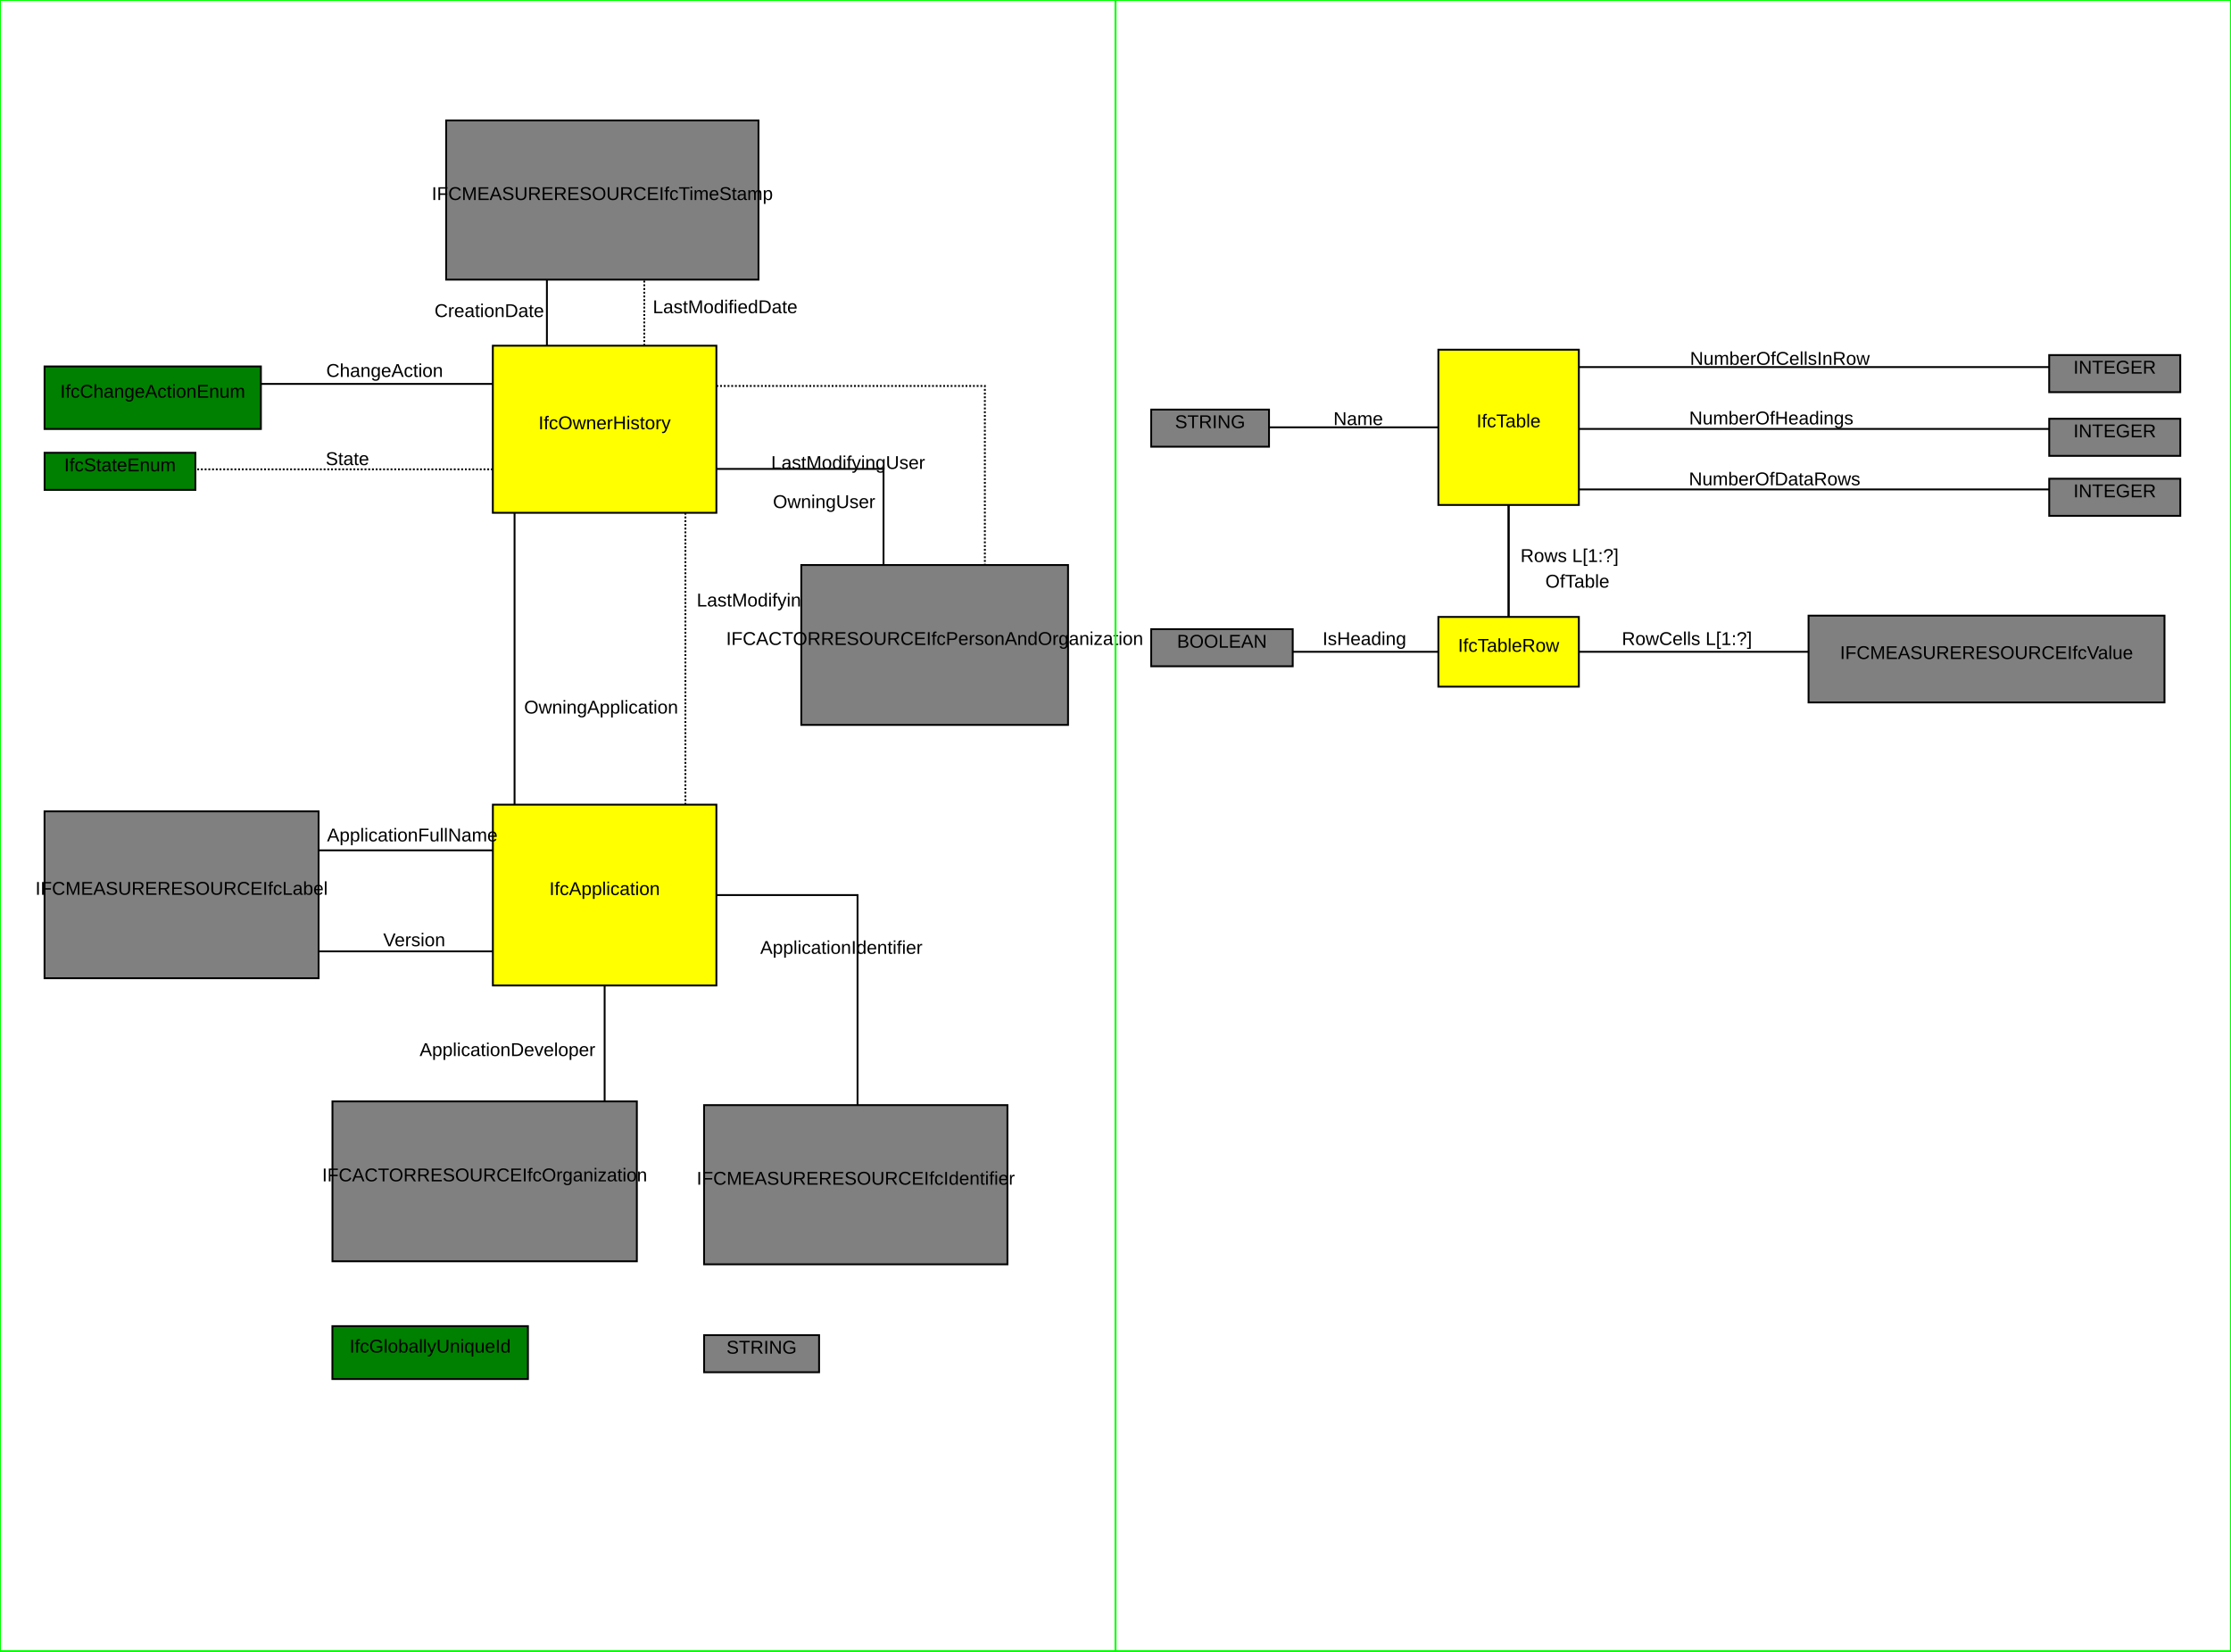
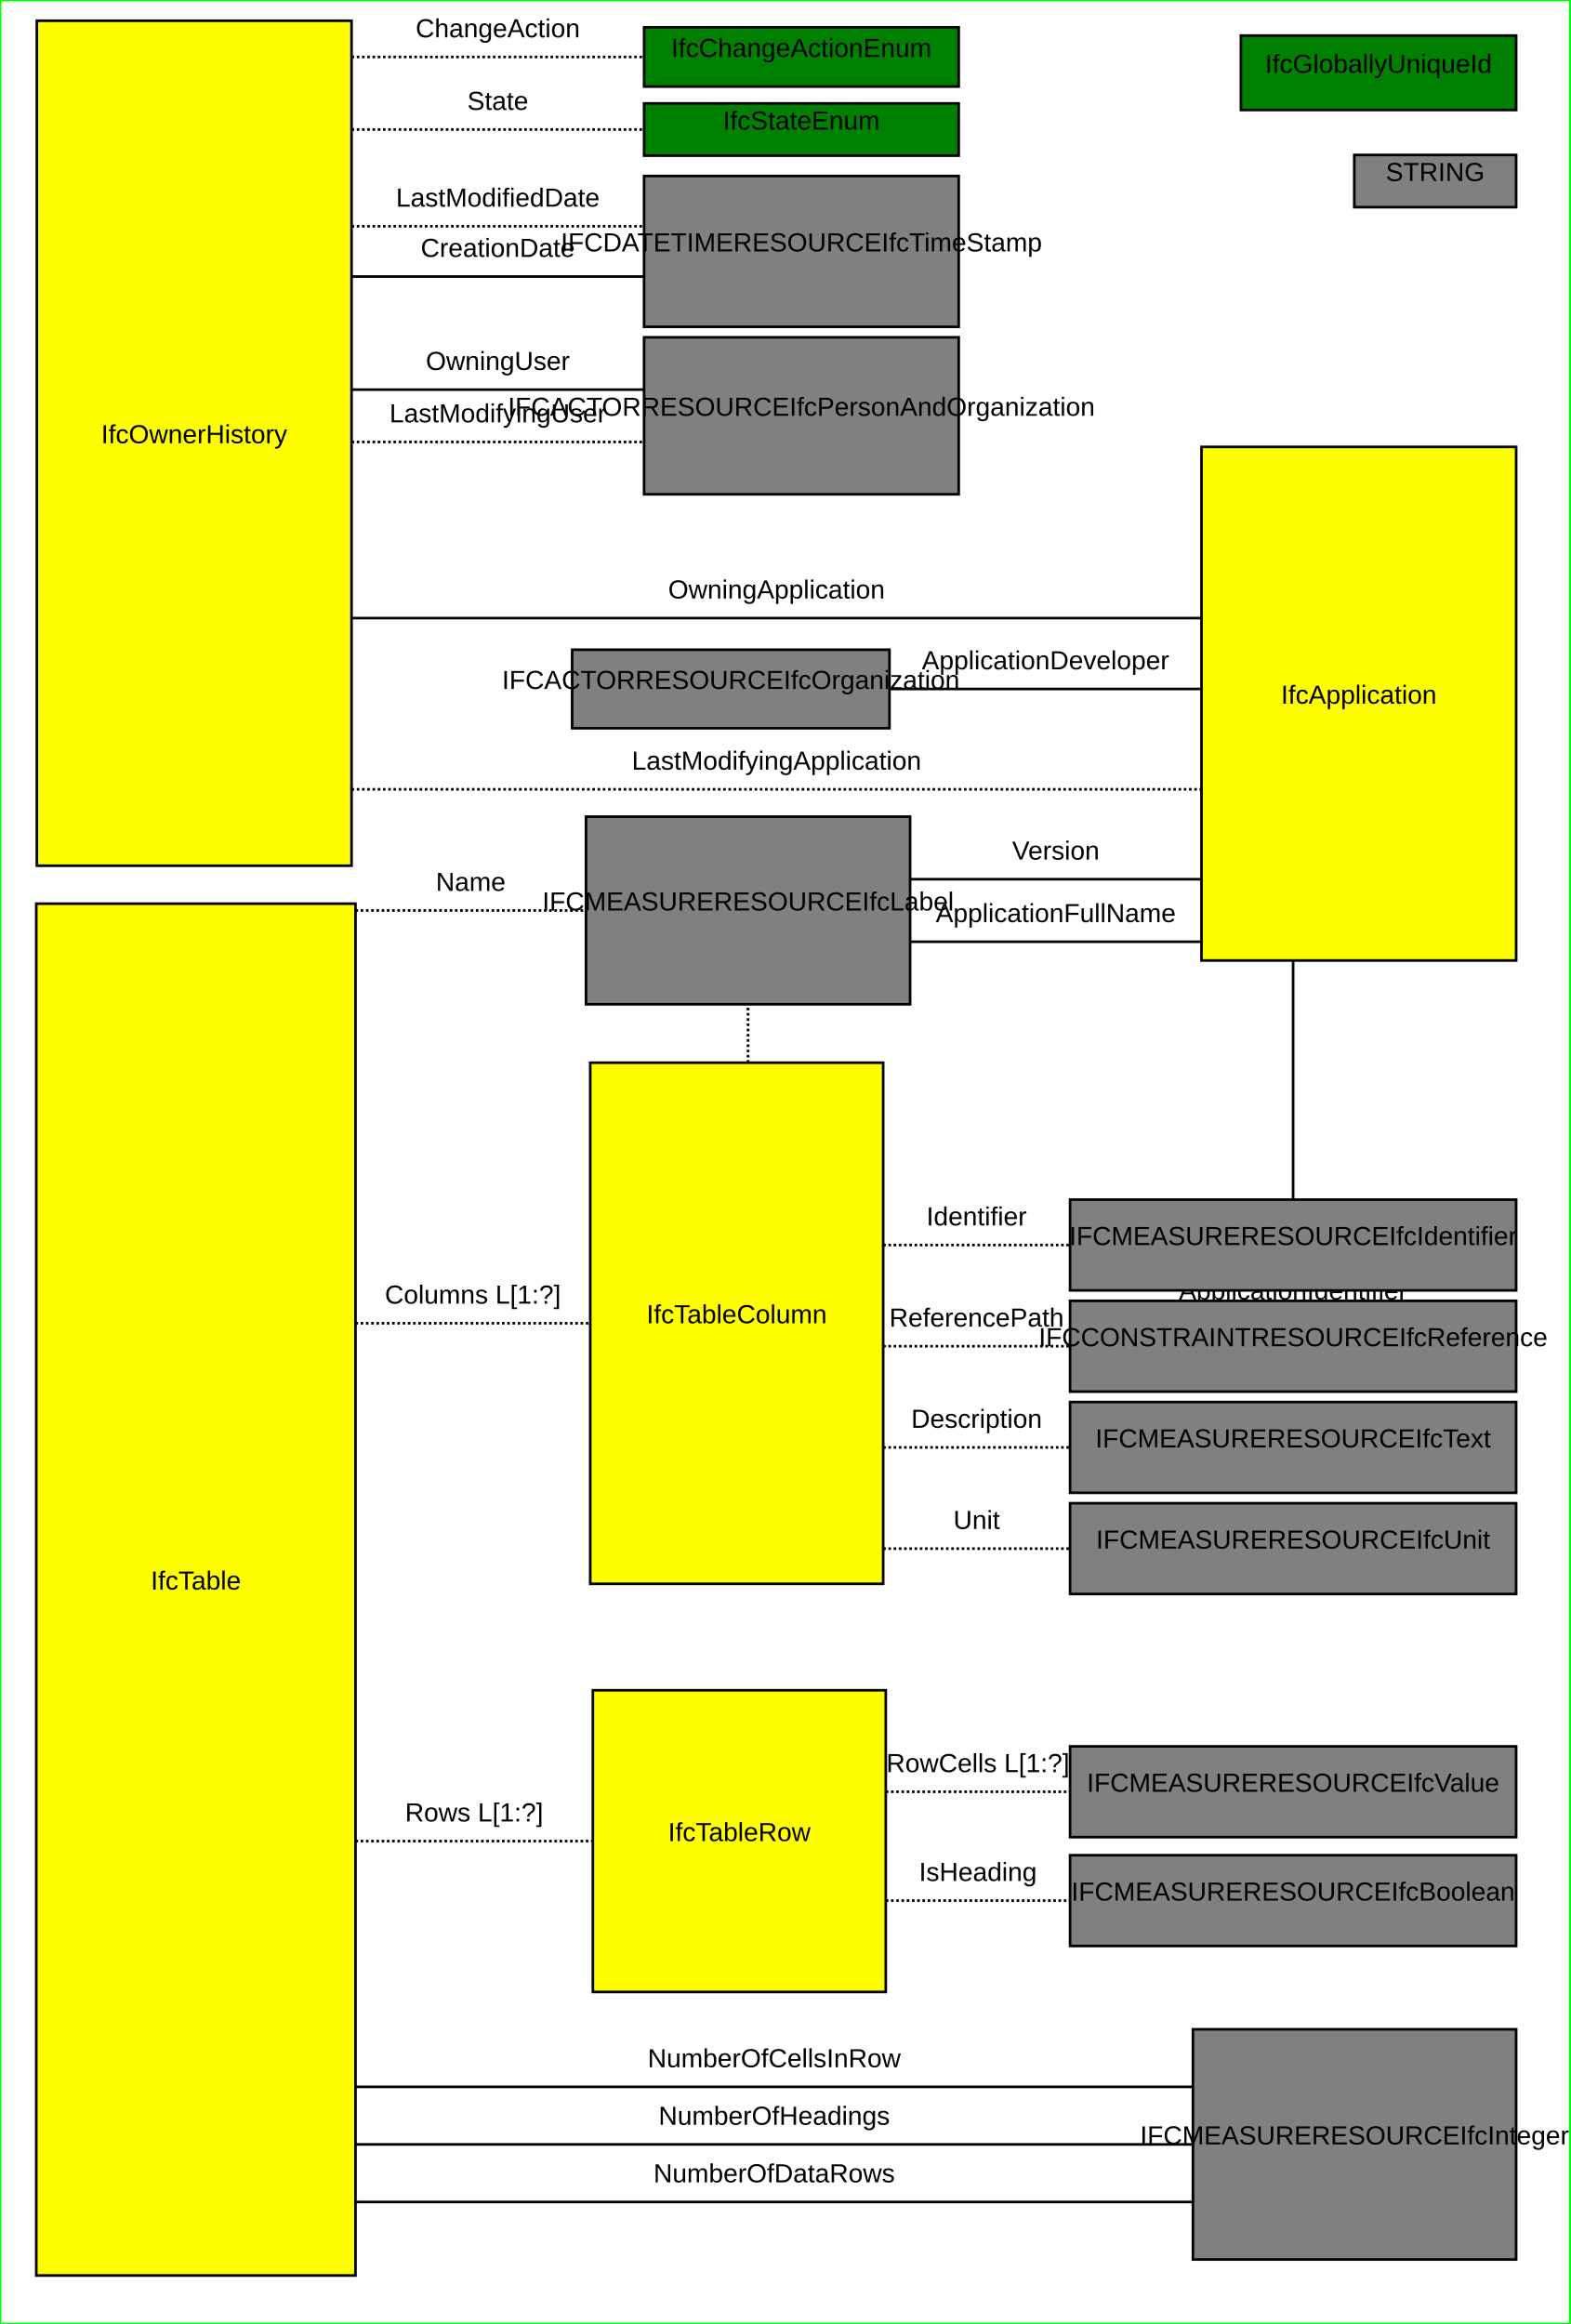
- <svg xmlns="http://www.w3.org/2000/svg" version="1.1" width="1200" height="888">
+ <svg xmlns="http://www.w3.org/2000/svg" version="1.1" width="600" height="888">
  <g id="IfcApplication" fill="yellow">
-     <rect x="265.104" y="432.764" width="120.224" height="97.247" stroke="black" />
-     <text x="325.216" y="481.387" fill="black" font-family="Arial, Helvetica, sans-serif" font-size="10" alignment-baseline="middle" text-anchor="middle">IfcApplication</text>
+     <rect x="459.104" y="170.764" width="120.224" height="196.247" stroke="black" />
+     <text x="519.216" y="268.887" fill="black" font-family="Arial, Helvetica, sans-serif" font-size="10" alignment-baseline="middle" text-anchor="middle">IfcApplication</text>
    <g id="ApplicationDeveloper">
-       <polyline points="325.216,530.011 325.216,592.357 " fill="none" stroke="black" />
-       <text x="272.958" y="567.963" fill="black" font-family="Arial, Helvetica, sans-serif" font-size="10" alignment-baseline="middle" text-anchor="middle">ApplicationDeveloper</text>
+       <polyline points="459.104,263.253 459.104,263.253 339.875,263.253 " fill="none" stroke="black" />
+       <text x="399.489" y="255.753" fill="black" font-family="Arial, Helvetica, sans-serif" font-size="10" alignment-baseline="middle" text-anchor="middle">ApplicationDeveloper</text>
    </g>
    <g id="Version">
-       <polyline points="265.104,511.649 171.368,511.649 " fill="none" stroke="black" />
-       <text x="222.815" y="508.912" fill="black" font-family="Arial, Helvetica, sans-serif" font-size="10" alignment-baseline="middle" text-anchor="middle">Version</text>
+       <polyline points="459.104,335.948 459.104,335.948 347.755,335.948 " fill="none" stroke="black" />
+       <text x="403.43" y="328.448" fill="black" font-family="Arial, Helvetica, sans-serif" font-size="10" alignment-baseline="middle" text-anchor="middle">Version</text>
    </g>
    <g id="ApplicationFullName">
-       <polyline points="265.104,457.333 171.368,457.333 " fill="none" stroke="black" />
-       <text x="221.765" y="452.521" fill="black" font-family="Arial, Helvetica, sans-serif" font-size="10" alignment-baseline="middle" text-anchor="middle">ApplicationFullName</text>
+       <polyline points="459.104,359.843 459.104,359.843 347.755,359.843 " fill="none" stroke="black" />
+       <text x="403.43" y="352.343" fill="black" font-family="Arial, Helvetica, sans-serif" font-size="10" alignment-baseline="middle" text-anchor="middle">ApplicationFullName</text>
    </g>
    <g id="ApplicationIdentifier">
-       <polyline points="385.328,481.387 461.248,481.387 461.248,594.353 " fill="none" stroke="black" />
-       <text x="452.553" y="513.01" fill="black" font-family="Arial, Helvetica, sans-serif" font-size="10" alignment-baseline="middle" text-anchor="middle">ApplicationIdentifier</text>
+       <polyline points="494.103,367.011 494.103,367.011 494.103,458.38 " fill="none" stroke="black" />
+       <text x="494.103" y="496.565" fill="black" font-family="Arial, Helvetica, sans-serif" font-size="10" alignment-baseline="middle" text-anchor="middle">ApplicationIdentifier</text>
    </g>
  </g>
  <g id="IfcOwnerHistory" fill="yellow">
-     <rect x="265.08" y="185.925" width="120.25" height="89.865" stroke="black" />
-     <text x="325.205" y="230.858" fill="black" font-family="Arial, Helvetica, sans-serif" font-size="10" alignment-baseline="middle" text-anchor="middle">IfcOwnerHistory</text>
+     <rect x="14.08" y="7.925" width="120.25" height="322.865" stroke="black" />
+     <text x="74.205" y="169.358" fill="black" font-family="Arial, Helvetica, sans-serif" font-size="10" alignment-baseline="middle" text-anchor="middle">IfcOwnerHistory</text>
    <g id="OwningUser">
-       <polyline points="385.33,252.196 475.227,252.196 475.227,303.88 " fill="none" stroke="black" />
-       <text x="443.261" y="273.249" fill="black" font-family="Arial, Helvetica, sans-serif" font-size="10" alignment-baseline="middle" text-anchor="middle">OwningUser</text>
+       <polyline points="134.33,148.878 134.33,148.878 246.104,148.878 " fill="none" stroke="black" />
+       <text x="190.217" y="141.378" fill="black" font-family="Arial, Helvetica, sans-serif" font-size="10" alignment-baseline="middle" text-anchor="middle">OwningUser</text>
    </g>
    <g id="OwningApplication">
-       <polyline points="276.767,275.791 276.767,432.764 " fill="none" stroke="black" />
-       <text x="323.323" y="383.763" fill="black" font-family="Arial, Helvetica, sans-serif" font-size="10" alignment-baseline="middle" text-anchor="middle">OwningApplication</text>
+       <polyline points="134.33,236.18 134.33,236.18 459.104,236.18 " fill="none" stroke="black" />
+       <text x="296.717" y="228.68" fill="black" font-family="Arial, Helvetica, sans-serif" font-size="10" alignment-baseline="middle" text-anchor="middle">OwningApplication</text>
    </g>
    <g id="State">
-       <polyline points="265.08,252.416 105.095,252.416 " fill="none" stroke="black" stroke-dasharray="1,1" />
-       <text x="186.853" y="250.141" fill="black" font-family="Arial, Helvetica, sans-serif" font-size="10" alignment-baseline="middle" text-anchor="middle">State</text>
+       <polyline points="134.33,49.491 134.33,49.491 246.104,49.491 " fill="none" stroke="black" stroke-dasharray="1,1" />
+       <text x="190.217" y="41.991" fill="black" font-family="Arial, Helvetica, sans-serif" font-size="10" alignment-baseline="middle" text-anchor="middle">State</text>
    </g>
    <g id="ChangeAction">
-       <polyline points="265.08,206.475 140.329,206.475 " fill="none" stroke="black" />
-       <text x="206.883" y="202.715" fill="black" font-family="Arial, Helvetica, sans-serif" font-size="10" alignment-baseline="middle" text-anchor="middle">ChangeAction</text>
+       <polyline points="134.33,21.767 134.33,21.767 246.104,21.767 " fill="none" stroke="black" stroke-dasharray="1,1" />
+       <text x="190.217" y="14.267" fill="black" font-family="Arial, Helvetica, sans-serif" font-size="10" alignment-baseline="middle" text-anchor="middle">ChangeAction</text>
    </g>
    <g id="LastModifiedDate">
-       <polyline points="346.544,185.925 346.544,150.394 " fill="none" stroke="black" stroke-dasharray="1,1" />
-       <text x="390.034" y="168.435" fill="black" font-family="Arial, Helvetica, sans-serif" font-size="10" alignment-baseline="middle" text-anchor="middle">LastModifiedDate</text>
+       <polyline points="134.33,86.457 134.33,86.457 246.104,86.457 " fill="none" stroke="black" stroke-dasharray="1,1" />
+       <text x="190.217" y="78.957" fill="black" font-family="Arial, Helvetica, sans-serif" font-size="10" alignment-baseline="middle" text-anchor="middle">LastModifiedDate</text>
    </g>
    <g id="LastModifyingUser">
-       <polyline points="385.33,207.58 529.732,207.58 529.732,303.88 " fill="none" stroke="black" stroke-dasharray="1,1" />
-       <text x="456.168" y="252.205" fill="black" font-family="Arial, Helvetica, sans-serif" font-size="10" alignment-baseline="middle" text-anchor="middle">LastModifyingUser</text>
+       <polyline points="134.33,168.877 134.33,168.877 246.104,168.877 " fill="none" stroke="black" stroke-dasharray="1,1" />
+       <text x="190.217" y="161.377" fill="black" font-family="Arial, Helvetica, sans-serif" font-size="10" alignment-baseline="middle" text-anchor="middle">LastModifyingUser</text>
    </g>
    <g id="LastModifyingApplication">
-       <polyline points="368.658,275.791 368.658,432.764 " fill="none" stroke="black" stroke-dasharray="1,1" />
-       <text x="430.054" y="326.173" fill="black" font-family="Arial, Helvetica, sans-serif" font-size="10" alignment-baseline="middle" text-anchor="middle">LastModifyingApplication</text>
+       <polyline points="134.33,301.595 134.33,301.595 459.104,301.595 " fill="none" stroke="black" stroke-dasharray="1,1" />
+       <text x="296.717" y="294.095" fill="black" font-family="Arial, Helvetica, sans-serif" font-size="10" alignment-baseline="middle" text-anchor="middle">LastModifyingApplication</text>
    </g>
    <g id="CreationDate">
-       <polyline points="294.168,185.925 294.168,150.394 " fill="none" stroke="black" />
-       <text x="263.168" y="170.52" fill="black" font-family="Arial, Helvetica, sans-serif" font-size="10" alignment-baseline="middle" text-anchor="middle">CreationDate</text>
+       <polyline points="134.33,105.666 134.33,105.666 246.104,105.666 " fill="none" stroke="black" />
+       <text x="190.217" y="98.166" fill="black" font-family="Arial, Helvetica, sans-serif" font-size="10" alignment-baseline="middle" text-anchor="middle">CreationDate</text>
    </g>
  </g>
  <g id="IfcTable" fill="yellow">
-     <rect x="773.661" y="188.074" width="75.564" height="83.5" stroke="black" />
-     <text x="811.443" y="229.824" fill="black" font-family="Arial, Helvetica, sans-serif" font-size="10" alignment-baseline="middle" text-anchor="middle">IfcTable</text>
+     <rect x="13.863" y="345.287" width="121.963" height="524.177" stroke="black" />
+     <text x="74.845" y="607.376" fill="black" font-family="Arial, Helvetica, sans-serif" font-size="10" alignment-baseline="middle" text-anchor="middle">IfcTable</text>
    <g id="Name">
-       <polyline points="773.661,229.824 682.575,229.824 " fill="none" stroke="black" />
-       <text x="730.543" y="228.611" fill="black" font-family="Arial, Helvetica, sans-serif" font-size="10" alignment-baseline="middle" text-anchor="middle">Name</text>
+       <polyline points="135.826,347.895 135.826,347.895 223.913,347.895 " fill="none" stroke="black" stroke-dasharray="1,1" />
+       <text x="179.87" y="340.395" fill="black" font-family="Arial, Helvetica, sans-serif" font-size="10" alignment-baseline="middle" text-anchor="middle">Name</text>
    </g>
    <g id="Rows">
-       <polyline points="811.443,271.574 811.443,331.799 " fill="none" stroke="black" />
-       <text x="844.231" y="302.262" fill="black" font-family="Arial, Helvetica, sans-serif" font-size="10" alignment-baseline="middle" text-anchor="middle">Rows L[1:?]</text>
+       <polyline points="135.826,703.488 135.826,703.488 226.534,703.488 " fill="none" stroke="black" stroke-dasharray="1,1" />
+       <text x="181.18" y="695.988" fill="black" font-family="Arial, Helvetica, sans-serif" font-size="10" alignment-baseline="middle" text-anchor="middle">Rows L[1:?]</text>
+     </g>
+     <g id="Columns">
+       <polyline points="135.826,505.614 135.826,505.614 225.534,505.614 " fill="none" stroke="black" stroke-dasharray="1,1" />
+       <text x="180.68" y="498.114" fill="black" font-family="Arial, Helvetica, sans-serif" font-size="10" alignment-baseline="middle" text-anchor="middle">Columns L[1:?]</text>
    </g>
    <g id="NumberOfCellsInRow">
-       <polyline points="849.225,197.424 1102.212,197.424 " fill="none" stroke="black" />
-       <text x="957.356" y="196.211" fill="black" font-family="Arial, Helvetica, sans-serif" font-size="10" alignment-baseline="middle" text-anchor="middle">NumberOfCellsInRow</text>
+       <polyline points="135.826,797.389 135.826,797.389 455.828,797.389 " fill="none" stroke="black" />
+       <text x="295.827" y="789.889" fill="black" font-family="Arial, Helvetica, sans-serif" font-size="10" alignment-baseline="middle" text-anchor="middle">NumberOfCellsInRow</text>
    </g>
    <g id="NumberOfHeadings">
-       <polyline points="849.225,230.691 1102.225,230.691 " fill="none" stroke="black" />
-       <text x="952.725" y="228.266" fill="black" font-family="Arial, Helvetica, sans-serif" font-size="10" alignment-baseline="middle" text-anchor="middle">NumberOfHeadings</text>
+       <polyline points="135.826,819.379 135.826,819.379 455.828,819.379 " fill="none" stroke="black" />
+       <text x="295.827" y="811.879" fill="black" font-family="Arial, Helvetica, sans-serif" font-size="10" alignment-baseline="middle" text-anchor="middle">NumberOfHeadings</text>
    </g>
    <g id="NumberOfDataRows">
-       <polyline points="849.225,263.224 1102.225,263.224 " fill="none" stroke="black" />
-       <text x="954.512" y="261.011" fill="black" font-family="Arial, Helvetica, sans-serif" font-size="10" alignment-baseline="middle" text-anchor="middle">NumberOfDataRows</text>
+       <polyline points="135.826,841.37 135.826,841.37 455.828,841.37 " fill="none" stroke="black" />
+       <text x="295.827" y="833.87" fill="black" font-family="Arial, Helvetica, sans-serif" font-size="10" alignment-baseline="middle" text-anchor="middle">NumberOfDataRows</text>
+     </g>
+   </g>
+   <g id="IfcTableColumn" fill="yellow">
+     <rect x="225.534" y="406.057" width="111.93" height="199.114" stroke="black" />
+     <text x="281.499" y="505.614" fill="black" font-family="Arial, Helvetica, sans-serif" font-size="10" alignment-baseline="middle" text-anchor="middle">IfcTableColumn</text>
+     <g id="Identifier">
+       <polyline points="337.464,475.724 337.464,475.724 408.878,475.724 " fill="none" stroke="black" stroke-dasharray="1,1" />
+       <text x="373.171" y="468.224" fill="black" font-family="Arial, Helvetica, sans-serif" font-size="10" alignment-baseline="middle" text-anchor="middle">Identifier</text>
+     </g>
+     <g id="Name">
+       <polyline points="285.834,406.057 285.834,406.057 285.834,383.737 " fill="none" stroke="black" stroke-dasharray="1,1" />
+       <text x="285.834" y="365.077" fill="black" font-family="Arial, Helvetica, sans-serif" font-size="10" alignment-baseline="middle" text-anchor="middle">Name</text>
+     </g>
+     <g id="Description">
+       <polyline points="337.464,553.059 337.464,553.059 408.878,553.059 " fill="none" stroke="black" stroke-dasharray="1,1" />
+       <text x="373.171" y="545.559" fill="black" font-family="Arial, Helvetica, sans-serif" font-size="10" alignment-baseline="middle" text-anchor="middle">Description</text>
+     </g>
+     <g id="Unit">
+       <polyline points="337.464,591.727 337.464,591.727 408.878,591.727 " fill="none" stroke="black" stroke-dasharray="1,1" />
+       <text x="373.171" y="584.227" fill="black" font-family="Arial, Helvetica, sans-serif" font-size="10" alignment-baseline="middle" text-anchor="middle">Unit</text>
+     </g>
+     <g id="ReferencePath">
+       <polyline points="337.464,514.391 337.464,514.391 408.878,514.391 " fill="none" stroke="black" stroke-dasharray="1,1" />
+       <text x="373.171" y="506.891" fill="black" font-family="Arial, Helvetica, sans-serif" font-size="10" alignment-baseline="middle" text-anchor="middle">ReferencePath</text>
    </g>
  </g>
  <g id="IfcTableRow" fill="yellow">
-     <rect x="773.661" y="331.799" width="75.564" height="37.5" stroke="black" />
-     <text x="811.443" y="350.549" fill="black" font-family="Arial, Helvetica, sans-serif" font-size="10" alignment-baseline="middle" text-anchor="middle">IfcTableRow</text>
+     <rect x="226.534" y="645.848" width="111.93" height="115.281" stroke="black" />
+     <text x="282.499" y="703.488" fill="black" font-family="Arial, Helvetica, sans-serif" font-size="10" alignment-baseline="middle" text-anchor="middle">IfcTableRow</text>
    <g id="RowCells">
-       <polyline points="849.225,350.549 972.775,350.549 " fill="none" stroke="black" />
-       <text x="907.363" y="346.912" fill="black" font-family="Arial, Helvetica, sans-serif" font-size="10" alignment-baseline="middle" text-anchor="middle">RowCells L[1:?]</text>
+       <polyline points="338.464,684.628 338.464,684.628 408.878,684.628 " fill="none" stroke="black" stroke-dasharray="1,1" />
+       <text x="373.671" y="677.128" fill="black" font-family="Arial, Helvetica, sans-serif" font-size="10" alignment-baseline="middle" text-anchor="middle">RowCells L[1:?]</text>
    </g>
    <g id="IsHeading">
-       <polyline points="773.661,350.549 695.325,350.549 " fill="none" stroke="black" />
-       <text x="733.866" y="346.912" fill="black" font-family="Arial, Helvetica, sans-serif" font-size="10" alignment-baseline="middle" text-anchor="middle">IsHeading</text>
-     </g>
-     <g id="OfTable">
-       <polyline points="811.443,271.574 811.443,331.799 " fill="none" stroke="black" />
-       <text x="848.443" y="316.049" fill="black" font-family="Arial, Helvetica, sans-serif" font-size="10" alignment-baseline="middle" text-anchor="middle">OfTable</text>
+       <polyline points="338.464,726.219 338.464,726.219 408.878,726.219 " fill="none" stroke="black" stroke-dasharray="1,1" />
+       <text x="373.671" y="718.719" fill="black" font-family="Arial, Helvetica, sans-serif" font-size="10" alignment-baseline="middle" text-anchor="middle">IsHeading</text>
    </g>
  </g>
  <g id="IfcGloballyUniqueId" fill="green">
-     <rect x="178.787" y="713.223" width="105.172" height="28.449" stroke="black" />
-     <text x="231.373" y="727.448" fill="black" font-family="Arial, Helvetica, sans-serif" font-size="10" alignment-baseline="middle" text-anchor="middle">IfcGloballyUniqueId</text>
+     <rect x="474.156" y="13.589" width="105.172" height="28.449" stroke="black" />
+     <text x="526.742" y="27.814" fill="black" font-family="Arial, Helvetica, sans-serif" font-size="10" alignment-baseline="middle" text-anchor="middle">IfcGloballyUniqueId</text>
  </g>
  <g id="IfcChangeActionEnum" fill="green">
-     <rect x="23.961" y="197.085" width="116.368" height="33.638" stroke="black" />
-     <text x="82.145" y="213.904" fill="black" font-family="Arial, Helvetica, sans-serif" font-size="10" alignment-baseline="middle" text-anchor="middle">IfcChangeActionEnum</text>
+     <rect x="246.104" y="10.448" width="120.224" height="22.638" stroke="black" />
+     <text x="306.216" y="21.767" fill="black" font-family="Arial, Helvetica, sans-serif" font-size="10" alignment-baseline="middle" text-anchor="middle">IfcChangeActionEnum</text>
  </g>
  <g id="IfcStateEnum" fill="green">
-     <rect x="23.984" y="243.51" width="81.111" height="19.962" stroke="black" />
-     <text x="64.54" y="253.491" fill="black" font-family="Arial, Helvetica, sans-serif" font-size="10" alignment-baseline="middle" text-anchor="middle">IfcStateEnum</text>
+     <rect x="246.104" y="39.51" width="120.224" height="19.962" stroke="black" />
+     <text x="306.216" y="49.491" fill="black" font-family="Arial, Helvetica, sans-serif" font-size="10" alignment-baseline="middle" text-anchor="middle">IfcStateEnum</text>
  </g>
  <g id="STRING" fill="grey">
-     <rect x="619.2" y="220.286" width="63.375" height="19.962" stroke="black" />
-     <text x="650.887" y="230.267" fill="black" font-family="Arial, Helvetica, sans-serif" font-size="10" alignment-baseline="middle" text-anchor="middle">STRING</text>
-   </g>
-   <g id="BOOLEAN" fill="grey">
-     <rect x="619.2" y="338.375" width="76.125" height="19.962" stroke="black" />
-     <text x="657.262" y="348.356" fill="black" font-family="Arial, Helvetica, sans-serif" font-size="10" alignment-baseline="middle" text-anchor="middle">BOOLEAN</text>
-   </g>
-   <g id="INTEGER" fill="grey">
-     <rect x="1102.212" y="190.961" width="70.5" height="19.962" stroke="black" />
-     <text x="1137.462" y="200.942" fill="black" font-family="Arial, Helvetica, sans-serif" font-size="10" alignment-baseline="middle" text-anchor="middle">INTEGER</text>
-   </g>
-   <g id="INTEGER" fill="grey">
-     <rect x="1102.225" y="225.211" width="70.5" height="19.962" stroke="black" />
-     <text x="1137.475" y="235.192" fill="black" font-family="Arial, Helvetica, sans-serif" font-size="10" alignment-baseline="middle" text-anchor="middle">INTEGER</text>
-   </g>
-   <g id="INTEGER" fill="grey">
-     <rect x="1102.225" y="257.461" width="70.5" height="19.962" stroke="black" />
-     <text x="1137.475" y="267.442" fill="black" font-family="Arial, Helvetica, sans-serif" font-size="10" alignment-baseline="middle" text-anchor="middle">INTEGER</text>
-   </g>
-   <g id="STRING" fill="grey">
-     <rect x="378.721" y="718.061" width="61.85" height="19.962" stroke="black" />
-     <text x="409.646" y="728.042" fill="black" font-family="Arial, Helvetica, sans-serif" font-size="10" alignment-baseline="middle" text-anchor="middle">STRING</text>
+     <rect x="517.478" y="59.202" width="61.85" height="19.962" stroke="black" />
+     <text x="548.403" y="69.183" fill="black" font-family="Arial, Helvetica, sans-serif" font-size="10" alignment-baseline="middle" text-anchor="middle">STRING</text>
  </g>
  <g id="IFCMEASURERESOURCE">
-     <g id="IfcTimeStamp" fill="grey">
-       <rect x="239.984" y="64.767" width="167.991" height="85.626" stroke="black" />
-       <text x="323.98" y="107.581" fill="black" font-family="Arial, Helvetica, sans-serif" font-size="10" alignment-baseline="middle" text-anchor="middle">IFCMEASURERESOURCE
- IfcTimeStamp</text>
-     </g>
    <g id="IfcValue" fill="grey">
-       <rect x="972.775" y="331.099" width="191.45" height="46.687" stroke="black" />
-       <text x="1068.5" y="354.443" fill="black" font-family="Arial, Helvetica, sans-serif" font-size="10" alignment-baseline="middle" text-anchor="middle">IFCMEASURERESOURCE
+       <rect x="408.878" y="667.284" width="170.45" height="34.687" stroke="black" />
+       <text x="494.103" y="684.628" fill="black" font-family="Arial, Helvetica, sans-serif" font-size="10" alignment-baseline="middle" text-anchor="middle">IFCMEASURERESOURCE
IfcValue</text>
    </g>
    <g id="IfcNumericMeasure" />
    <g id="IfcDescriptiveMeasure" />
    <g id="IfcIdentifier" fill="grey">
-       <rect x="378.702" y="594.353" width="163.174" height="85.626" stroke="black" />
-       <text x="460.289" y="637.166" fill="black" font-family="Arial, Helvetica, sans-serif" font-size="10" alignment-baseline="middle" text-anchor="middle">IFCMEASURERESOURCE
+       <rect x="408.878" y="458.38" width="170.45" height="34.687" stroke="black" />
+       <text x="494.103" y="475.724" fill="black" font-family="Arial, Helvetica, sans-serif" font-size="10" alignment-baseline="middle" text-anchor="middle">IFCMEASURERESOURCE
IfcIdentifier</text>
    </g>
    <g id="IfcLabel" fill="grey">
-       <rect x="23.955" y="436.361" width="147.413" height="89.749" stroke="black" />
-       <text x="97.662" y="481.236" fill="black" font-family="Arial, Helvetica, sans-serif" font-size="10" alignment-baseline="middle" text-anchor="middle">IFCMEASURERESOURCE
+       <rect x="223.913" y="312.053" width="123.842" height="71.684" stroke="black" />
+       <text x="285.834" y="347.895" fill="black" font-family="Arial, Helvetica, sans-serif" font-size="10" alignment-baseline="middle" text-anchor="middle">IFCMEASURERESOURCE
IfcLabel</text>
+     </g>
+     <g id="IfcText" fill="grey">
+       <rect x="408.878" y="535.716" width="170.45" height="34.687" stroke="black" />
+       <text x="494.103" y="553.059" fill="black" font-family="Arial, Helvetica, sans-serif" font-size="10" alignment-baseline="middle" text-anchor="middle">IFCMEASURERESOURCE
+ IfcText</text>
+     </g>
+     <g id="IfcUnit" fill="grey">
+       <rect x="408.878" y="574.383" width="170.45" height="34.687" stroke="black" />
+       <text x="494.103" y="591.727" fill="black" font-family="Arial, Helvetica, sans-serif" font-size="10" alignment-baseline="middle" text-anchor="middle">IFCMEASURERESOURCE
+ IfcUnit</text>
+     </g>
+     <g id="IfcInteger" fill="grey">
+       <rect x="455.828" y="775.398" width="123.5" height="87.962" stroke="black" />
+       <text x="517.578" y="819.379" fill="black" font-family="Arial, Helvetica, sans-serif" font-size="10" alignment-baseline="middle" text-anchor="middle">IFCMEASURERESOURCE
+ IfcInteger</text>
+     </g>
+     <g id="IfcBoolean" fill="grey">
+       <rect x="408.878" y="708.876" width="170.45" height="34.687" stroke="black" />
+       <text x="494.103" y="726.219" fill="black" font-family="Arial, Helvetica, sans-serif" font-size="10" alignment-baseline="middle" text-anchor="middle">IFCMEASURERESOURCE
+ IfcBoolean</text>
+     </g>
+   </g>
+   <g id="IFCDATETIMERESOURCE">
+     <g id="IfcTimeStamp" fill="grey">
+       <rect x="246.104" y="67.249" width="120.224" height="57.626" stroke="black" />
+       <text x="306.216" y="96.062" fill="black" font-family="Arial, Helvetica, sans-serif" font-size="10" alignment-baseline="middle" text-anchor="middle">IFCDATETIMERESOURCE
+ IfcTimeStamp</text>
    </g>
  </g>
  <g id="IFCACTORRESOURCE">
    <g id="IfcOrganization" fill="grey">
-       <rect x="178.818" y="592.357" width="163.727" height="85.996" stroke="black" />
-       <text x="260.682" y="635.355" fill="black" font-family="Arial, Helvetica, sans-serif" font-size="10" alignment-baseline="middle" text-anchor="middle">IFCACTORRESOURCE
+       <rect x="218.625" y="248.253" width="121.25" height="30" stroke="black" />
+       <text x="279.25" y="263.253" fill="black" font-family="Arial, Helvetica, sans-serif" font-size="10" alignment-baseline="middle" text-anchor="middle">IFCACTORRESOURCE
IfcOrganization</text>
    </g>
    <g id="IfcPersonAndOrganization" fill="grey">
-       <rect x="430.997" y="303.88" width="143.474" height="85.996" stroke="black" />
-       <text x="502.734" y="346.878" fill="black" font-family="Arial, Helvetica, sans-serif" font-size="10" alignment-baseline="middle" text-anchor="middle">IFCACTORRESOURCE
+       <rect x="246.104" y="128.88" width="120.224" height="59.996" stroke="black" />
+       <text x="306.216" y="158.878" fill="black" font-family="Arial, Helvetica, sans-serif" font-size="10" alignment-baseline="middle" text-anchor="middle">IFCACTORRESOURCE
IfcPersonAndOrganization</text>
    </g>
    <g id="IfcTelecomAddress" />
+   </g>
+   <g id="IFCCONSTRAINTRESOURCE">
+     <g id="IfcReference" fill="grey">
+       <rect x="408.878" y="497.048" width="170.45" height="34.687" stroke="black" />
+       <text x="494.103" y="514.391" fill="black" font-family="Arial, Helvetica, sans-serif" font-size="10" alignment-baseline="middle" text-anchor="middle">IFCCONSTRAINTRESOURCE
+ IfcReference</text>
+     </g>
  </g>
  <g>
    <rect x="0" y="0" width="600" height="888" fill="none" stroke="lime" />
-     <rect x="600" y="0" width="600" height="888" fill="none" stroke="lime" />
  </g>
</svg>
